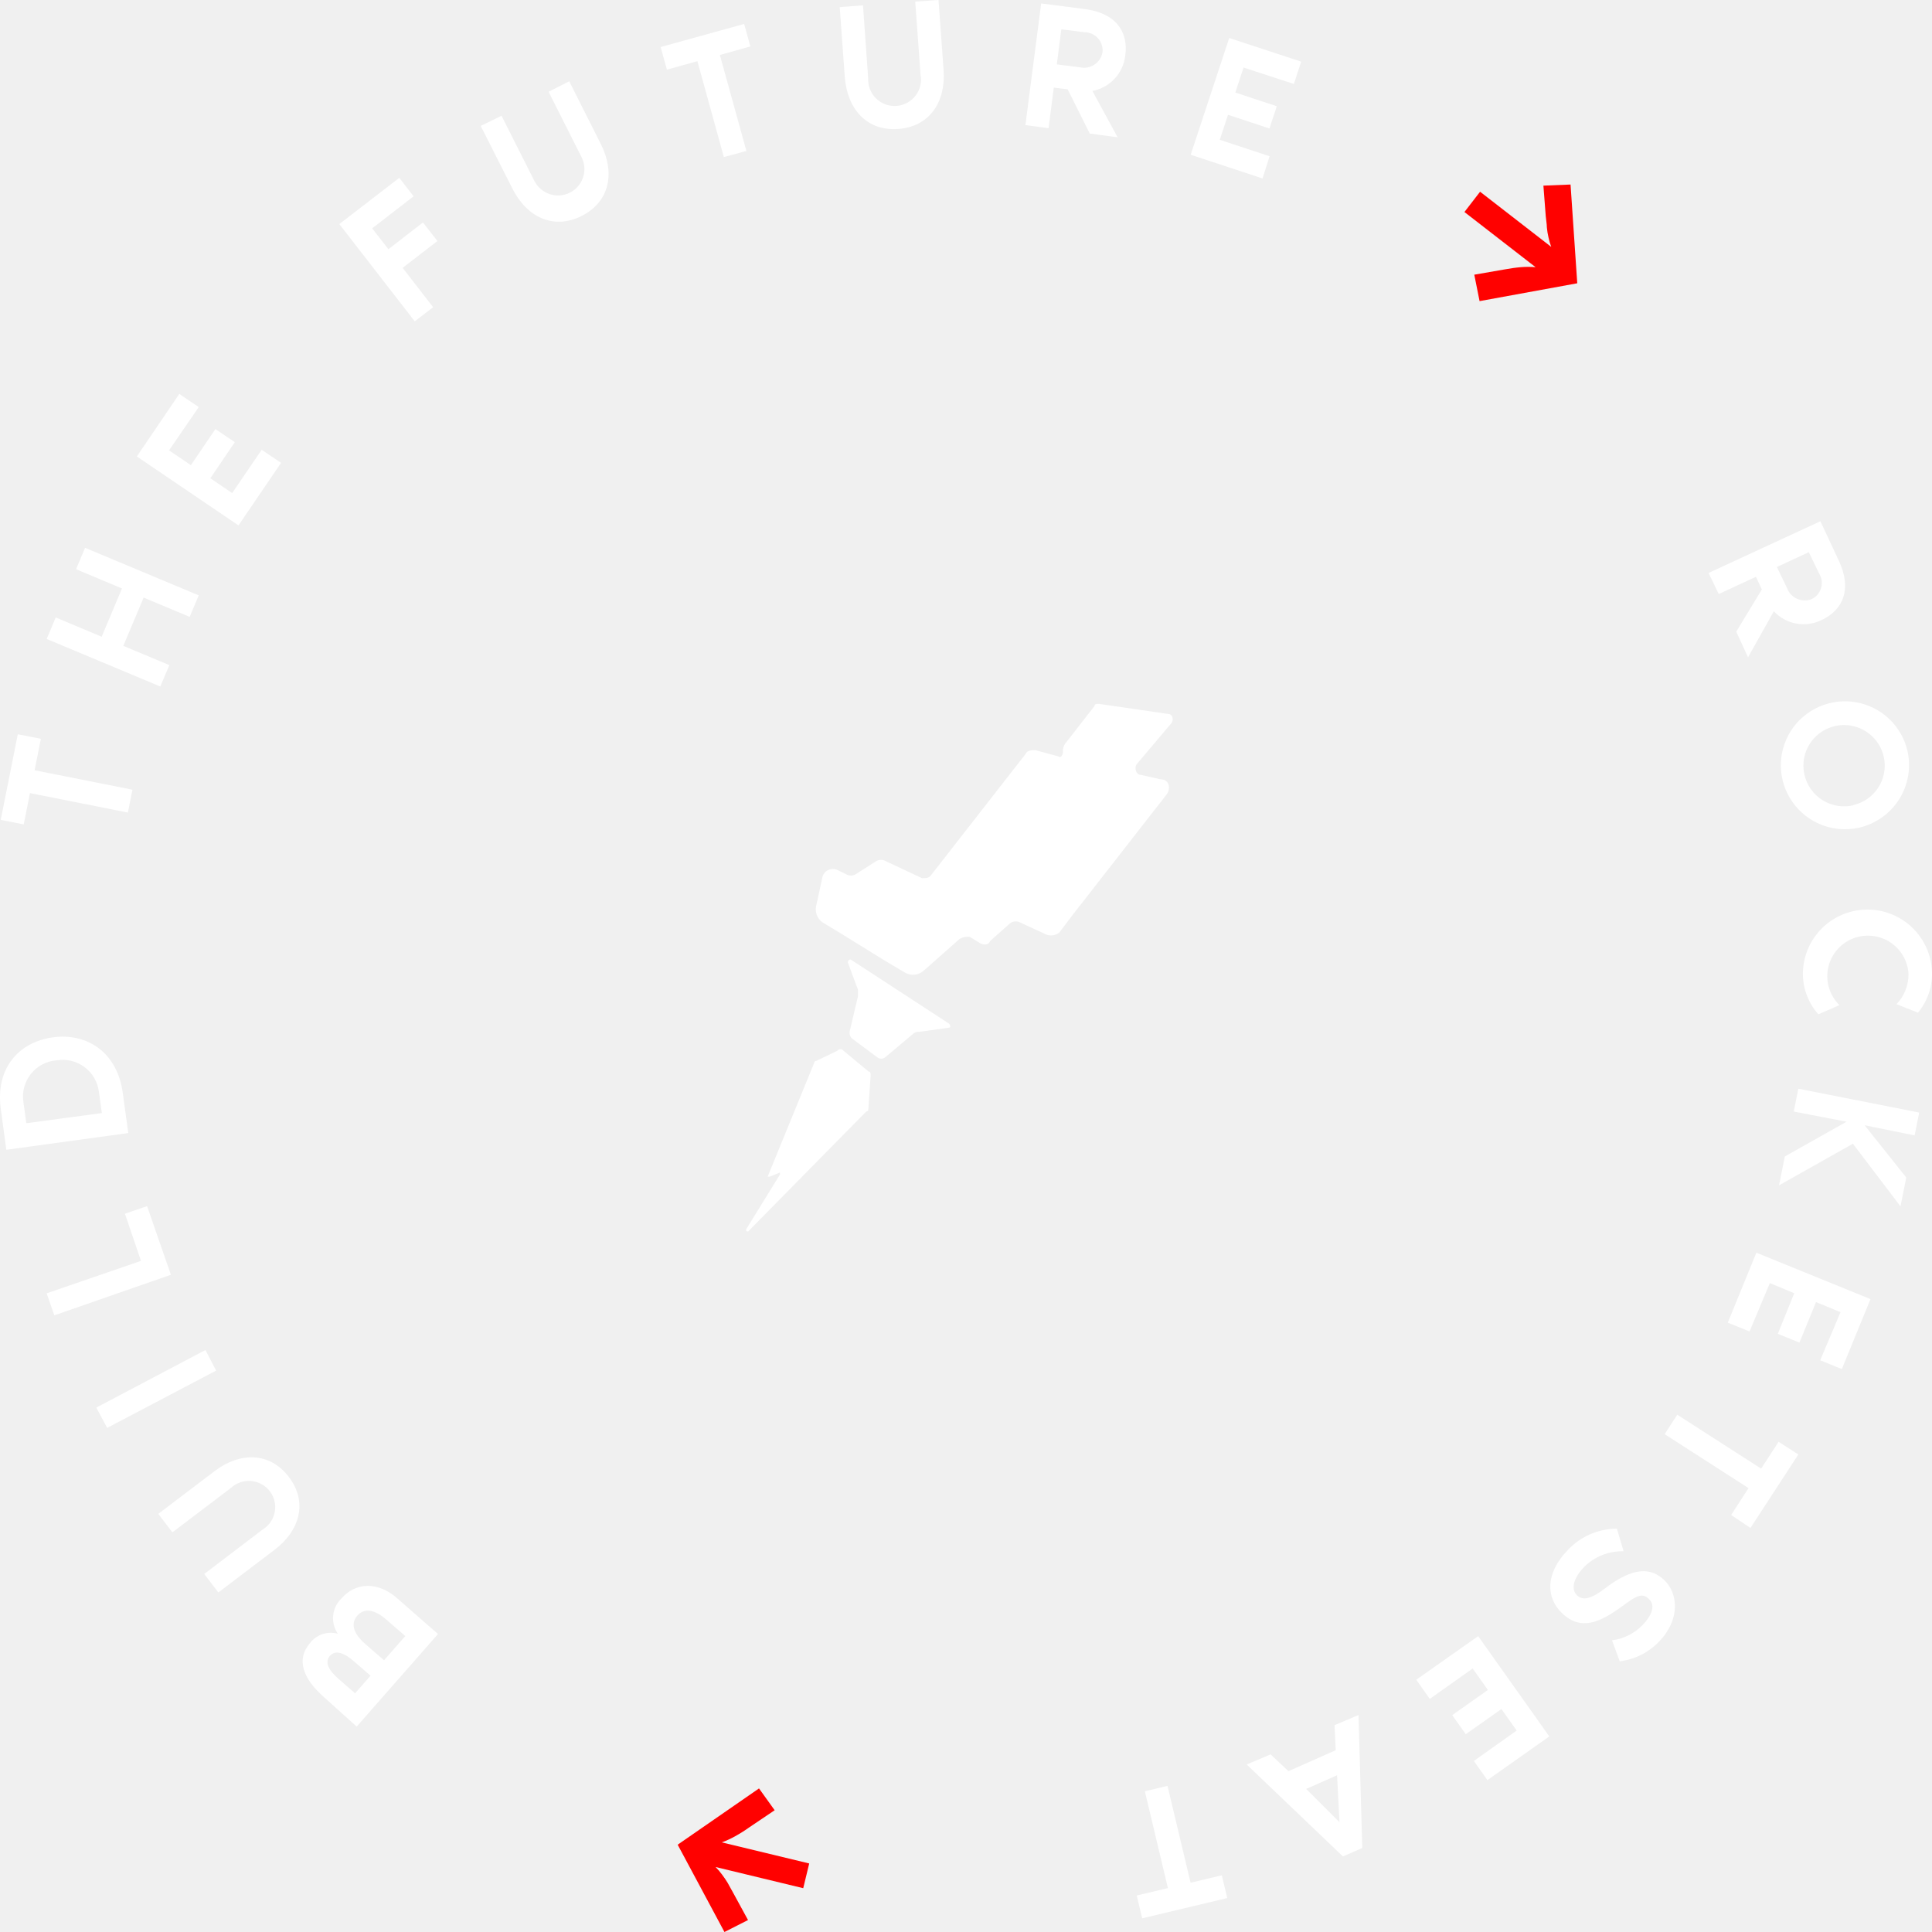
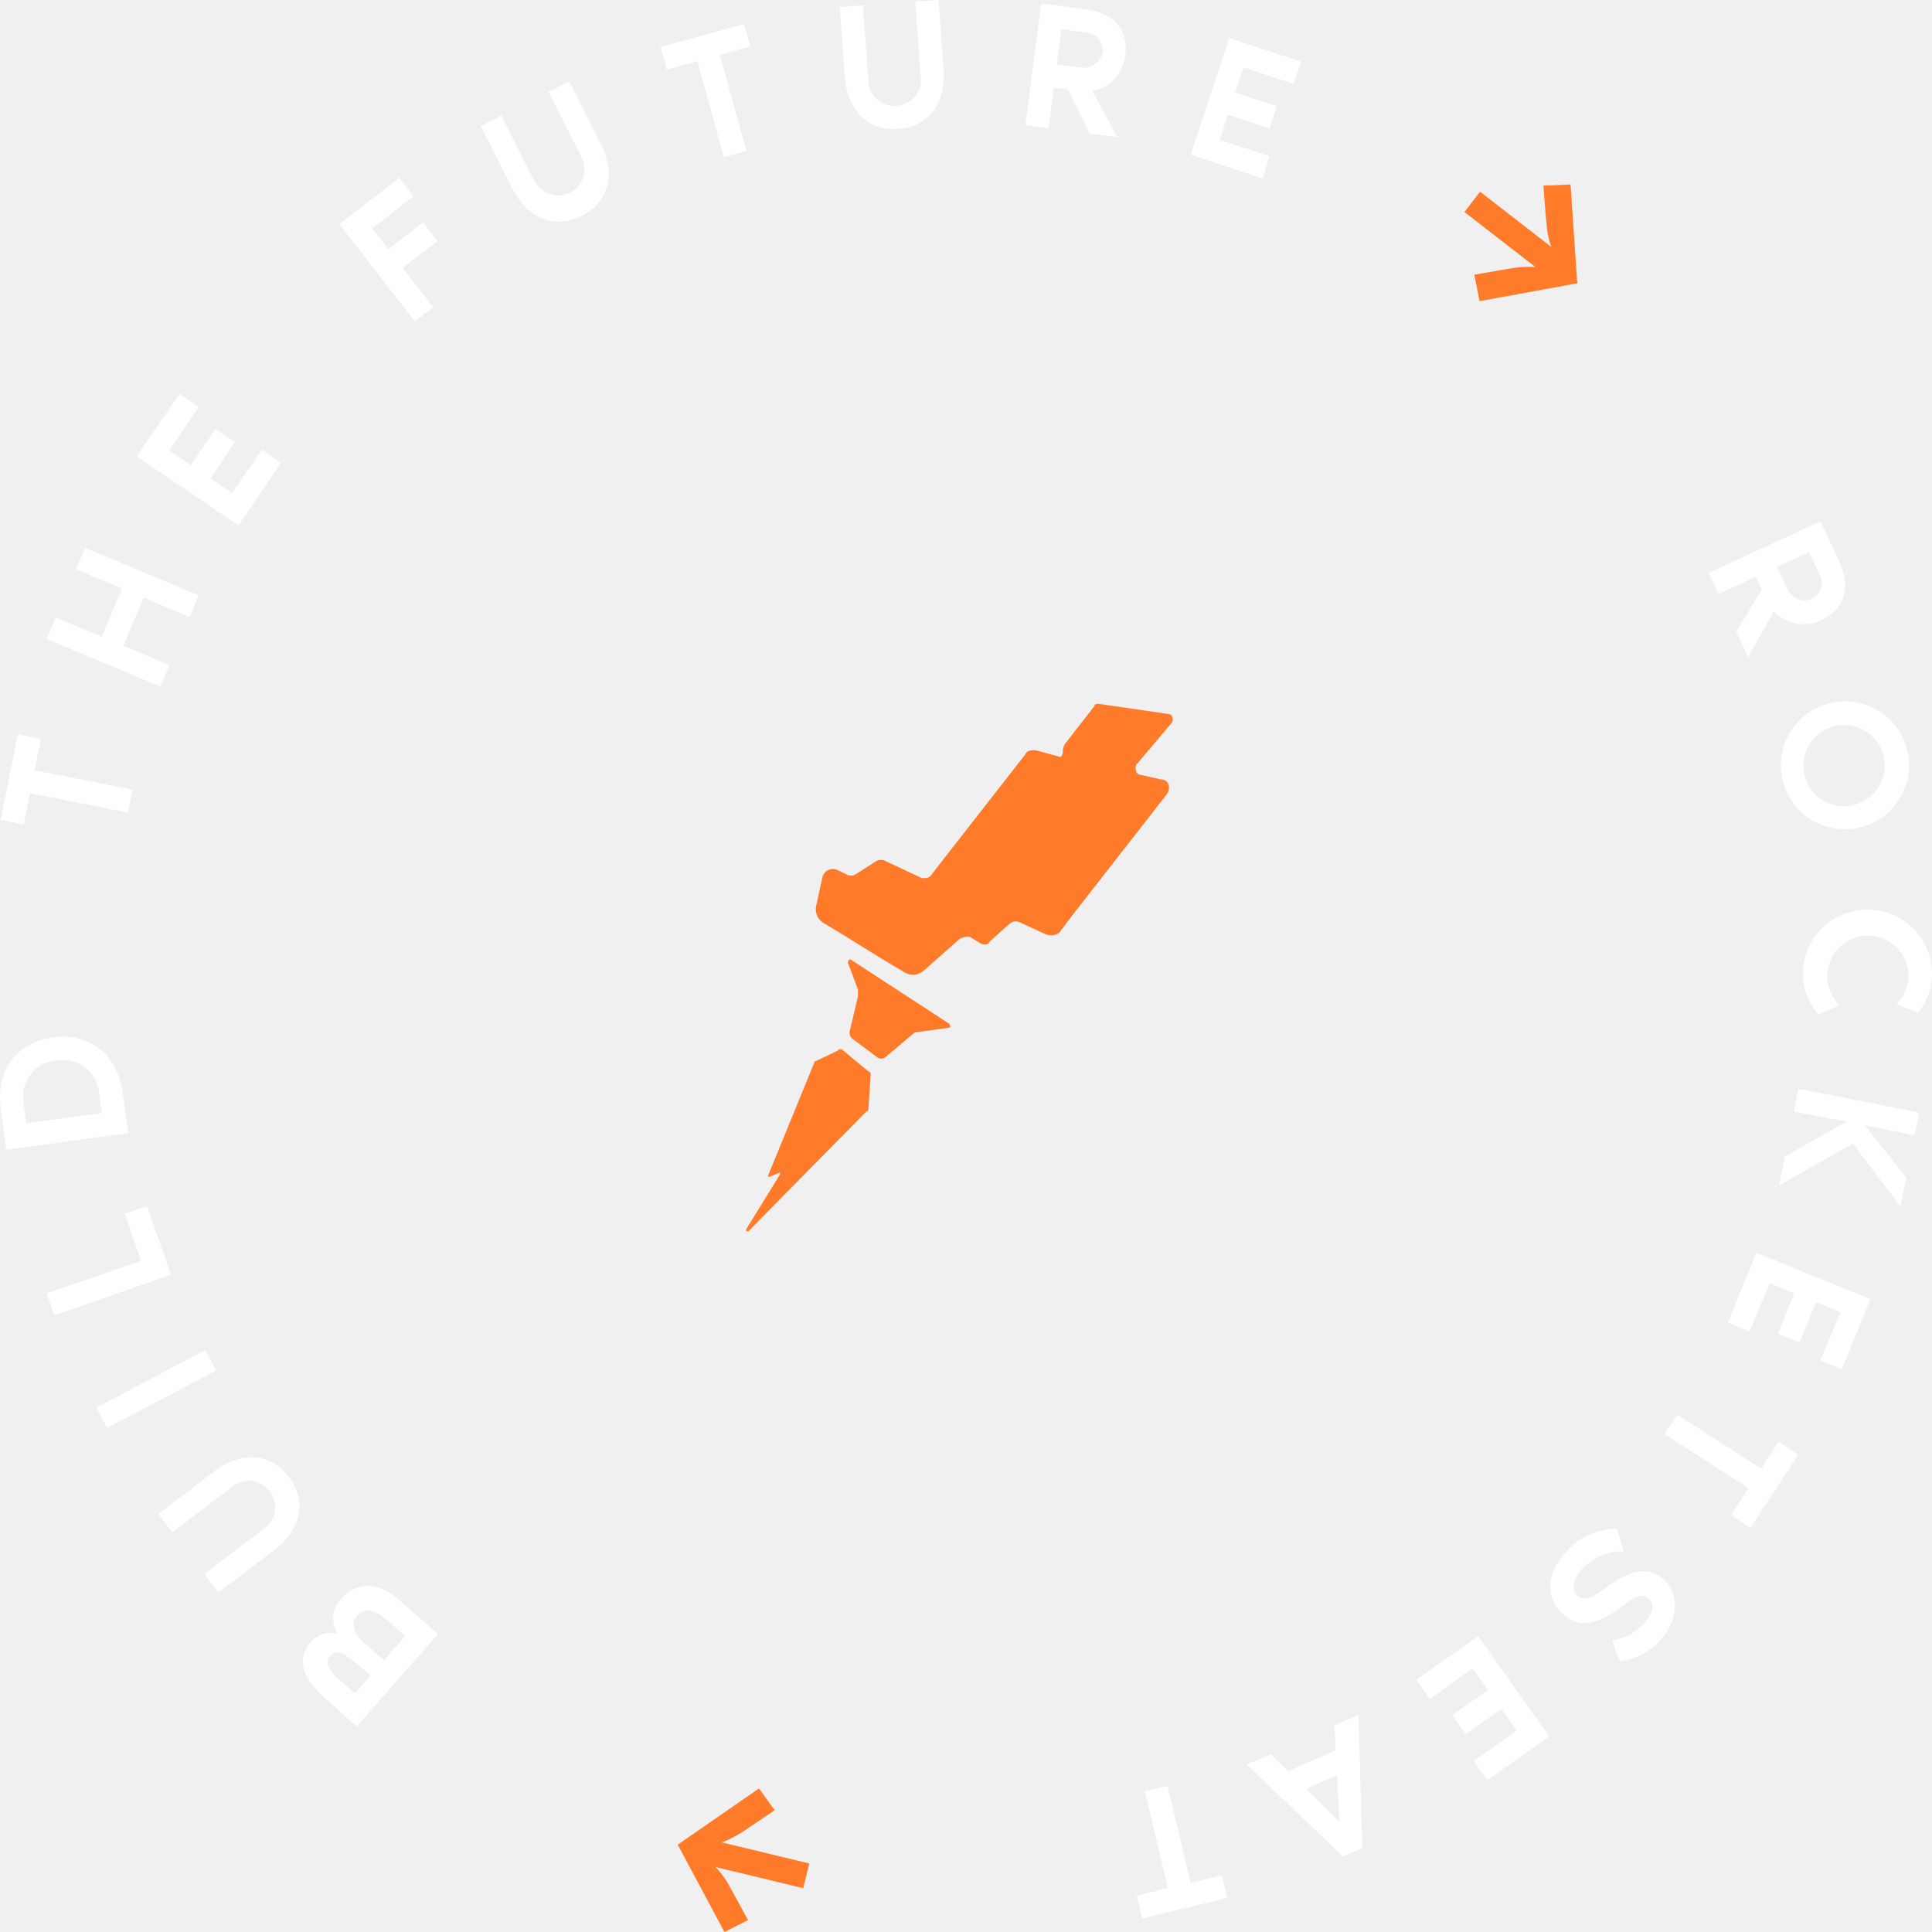
<svg xmlns="http://www.w3.org/2000/svg" width="80" height="80" viewBox="0 0 80 80" fill="none">
-   <path d="M48.382 29.565L45.499 29.145C45.411 29.145 45.322 29.145 45.322 29.233L44.102 30.799C44.032 30.901 44.001 31.025 44.014 31.148C44.014 31.236 43.925 31.412 43.841 31.324L42.877 31.064C42.705 31.064 42.528 31.064 42.456 31.236L38.525 36.274C38.437 36.362 38.348 36.362 38.176 36.362L36.69 35.665C36.627 35.626 36.554 35.605 36.48 35.605C36.405 35.605 36.332 35.626 36.269 35.665L35.444 36.194C35.382 36.235 35.308 36.256 35.234 36.256C35.159 36.256 35.086 36.235 35.023 36.194L34.674 36.022C34.617 35.996 34.555 35.983 34.493 35.982C34.431 35.982 34.369 35.994 34.311 36.019C34.254 36.043 34.202 36.079 34.16 36.124C34.117 36.17 34.084 36.224 34.064 36.282L33.798 37.5C33.767 37.629 33.776 37.765 33.823 37.889C33.87 38.014 33.954 38.121 34.064 38.197L34.762 38.617L36.593 39.75L37.469 40.271C37.592 40.343 37.734 40.374 37.876 40.358C38.018 40.343 38.151 40.283 38.256 40.187L39.737 38.877C39.865 38.805 40.012 38.775 40.158 38.793L40.579 39.053C40.752 39.142 40.928 39.142 41 38.965L41.783 38.268C41.837 38.214 41.905 38.177 41.98 38.161C42.055 38.146 42.133 38.152 42.204 38.18L43.34 38.705C43.428 38.734 43.521 38.74 43.612 38.725C43.703 38.71 43.789 38.673 43.862 38.617L44.388 37.92L48.319 32.882C48.492 32.617 48.403 32.269 48.054 32.269L47.229 32.084C47.052 32.084 46.968 31.824 47.052 31.664L48.45 30.01C48.643 29.834 48.555 29.565 48.382 29.565Z" fill="white" />
-   <path d="M35.28 39.767C35.192 39.679 35.107 39.767 35.107 39.855L35.528 40.985V41.249L35.179 42.727C35.173 42.775 35.178 42.823 35.193 42.869C35.208 42.915 35.234 42.957 35.267 42.992L36.315 43.772C36.364 43.815 36.426 43.838 36.49 43.838C36.554 43.838 36.616 43.815 36.665 43.772L37.801 42.815C37.835 42.782 37.876 42.756 37.922 42.741C37.967 42.726 38.015 42.721 38.062 42.727L39.287 42.555C39.371 42.555 39.371 42.467 39.287 42.379L35.28 39.767Z" fill="white" />
-   <path d="M34.931 43.512C34.916 43.491 34.896 43.474 34.873 43.462C34.851 43.451 34.826 43.445 34.8 43.445C34.775 43.445 34.749 43.451 34.727 43.462C34.704 43.474 34.684 43.491 34.67 43.512L33.794 43.932C33.783 43.932 33.771 43.934 33.761 43.938C33.751 43.943 33.741 43.95 33.733 43.958C33.725 43.966 33.719 43.976 33.715 43.986C33.711 43.997 33.709 44.008 33.71 44.02L31.787 48.722H31.875L32.296 48.55V48.634L30.898 50.901C30.898 50.989 30.898 50.989 30.983 50.989L35.873 46.023C35.962 46.023 35.962 45.934 35.962 45.846L36.05 44.541C36.05 44.452 36.05 44.368 35.962 44.368L34.931 43.512Z" fill="white" />
-   <path d="M29.998 80L28.061 76.385L31.429 74.055L32.077 74.958L31.012 75.676C30.83 75.806 30.64 75.925 30.444 76.033C30.266 76.133 30.08 76.219 29.888 76.289L33.508 77.162L33.26 78.186L29.631 77.309C29.727 77.406 29.815 77.51 29.897 77.62C29.977 77.725 30.052 77.838 30.128 77.96L30.36 78.379L30.974 79.505L29.998 80Z" fill="#FF0100" />
+   <path d="M48.382 29.565L45.499 29.145C45.411 29.145 45.322 29.145 45.322 29.233L44.102 30.799C44.032 30.901 44.001 31.025 44.013 31.148C44.013 31.236 43.925 31.412 43.841 31.324L42.877 31.064C42.705 31.064 42.528 31.064 42.456 31.236L38.525 36.274C38.437 36.362 38.348 36.362 38.176 36.362L36.69 35.665C36.627 35.626 36.554 35.605 36.48 35.605C36.405 35.605 36.332 35.626 36.269 35.665L35.444 36.194C35.381 36.235 35.308 36.256 35.234 36.256C35.159 36.256 35.086 36.235 35.023 36.194L34.674 36.022C34.617 35.996 34.555 35.983 34.493 35.982C34.431 35.982 34.369 35.994 34.311 36.019C34.254 36.043 34.202 36.079 34.16 36.124C34.117 36.17 34.084 36.224 34.064 36.282L33.798 37.5C33.767 37.629 33.775 37.765 33.823 37.889C33.87 38.014 33.954 38.121 34.064 38.197L34.762 38.617L36.593 39.75L37.469 40.271C37.592 40.343 37.734 40.374 37.876 40.358C38.018 40.343 38.151 40.283 38.256 40.187L39.737 38.877C39.865 38.805 40.012 38.775 40.158 38.793L40.579 39.053C40.752 39.142 40.928 39.142 41 38.965L41.783 38.268C41.837 38.214 41.905 38.177 41.98 38.161C42.055 38.146 42.133 38.152 42.204 38.18L43.34 38.705C43.428 38.734 43.521 38.74 43.612 38.725C43.703 38.71 43.789 38.673 43.862 38.617L44.388 37.92L48.319 32.882C48.492 32.617 48.403 32.269 48.054 32.269L47.229 32.084C47.052 32.084 46.968 31.824 47.052 31.664L48.45 30.01C48.643 29.834 48.555 29.565 48.382 29.565Z" fill="#FF7A29" />
+   <path d="M35.28 39.767C35.192 39.679 35.108 39.767 35.108 39.855L35.528 40.985V41.249L35.179 42.727C35.173 42.775 35.178 42.823 35.193 42.869C35.209 42.915 35.234 42.957 35.267 42.992L36.315 43.772C36.364 43.815 36.426 43.838 36.49 43.838C36.554 43.838 36.616 43.815 36.665 43.772L37.801 42.815C37.835 42.782 37.876 42.756 37.922 42.741C37.967 42.726 38.015 42.721 38.062 42.727L39.287 42.555C39.371 42.555 39.371 42.467 39.287 42.379L35.28 39.767Z" fill="#FF7A29" />
+   <path d="M34.931 43.512C34.916 43.491 34.896 43.474 34.873 43.462C34.851 43.451 34.826 43.445 34.8 43.445C34.775 43.445 34.749 43.451 34.727 43.462C34.704 43.474 34.684 43.491 34.67 43.512L33.794 43.932C33.783 43.932 33.771 43.934 33.761 43.938C33.75 43.943 33.741 43.95 33.733 43.958C33.725 43.966 33.719 43.976 33.715 43.986C33.711 43.997 33.709 44.008 33.71 44.02L31.787 48.722H31.875L32.296 48.55V48.634L30.898 50.901C30.898 50.989 30.898 50.989 30.983 50.989L35.873 46.023C35.962 46.023 35.962 45.934 35.962 45.846L36.05 44.541C36.05 44.452 36.05 44.368 35.962 44.368L34.931 43.512Z" fill="#FF7A29" />
+   <path d="M29.998 80L28.062 76.385L31.429 74.055L32.077 74.958L31.012 75.676C30.83 75.806 30.64 75.925 30.444 76.033C30.266 76.133 30.08 76.219 29.888 76.289L33.508 77.162L33.26 78.186L29.631 77.309C29.727 77.406 29.815 77.51 29.897 77.62C29.977 77.725 30.052 77.838 30.128 77.96L30.36 78.379L30.974 79.505L29.998 80Z" fill="#FF7A29" />
  <path d="M14.139 66.188C14.715 65.528 15.633 65.461 16.453 66.188L18.137 67.661L14.77 71.494L13.431 70.289C12.556 69.525 12.236 68.723 12.851 68.018C12.983 67.852 13.161 67.729 13.363 67.663C13.565 67.598 13.782 67.592 13.987 67.648C13.836 67.426 13.768 67.158 13.796 66.89C13.824 66.623 13.945 66.374 14.139 66.188ZM15.342 69.387L14.66 68.795C14.239 68.421 13.878 68.316 13.659 68.568C13.44 68.82 13.591 69.151 14.025 69.525L14.703 70.117L15.342 69.387ZM14.795 66.901C14.496 67.245 14.656 67.665 15.128 68.077L15.902 68.749L16.782 67.745L16.007 67.073C15.536 66.662 15.098 66.553 14.795 66.901Z" fill="white" />
  <path d="M6.554 62.686L8.877 60.923C9.946 60.108 11.171 60.125 11.958 61.154C12.745 62.182 12.434 63.366 11.365 64.177L9.041 65.94L8.456 65.176L10.872 63.337C11.003 63.258 11.115 63.152 11.202 63.027C11.289 62.901 11.348 62.76 11.377 62.61C11.405 62.46 11.402 62.306 11.367 62.158C11.332 62.01 11.266 61.871 11.173 61.749C11.081 61.628 10.964 61.528 10.83 61.455C10.696 61.381 10.548 61.337 10.396 61.324C10.244 61.312 10.091 61.331 9.947 61.381C9.802 61.431 9.67 61.511 9.559 61.615L7.139 63.45L6.554 62.686Z" fill="white" />
  <path d="M8.949 56.754L4.437 59.126L3.987 58.286L8.507 55.901L8.949 56.754Z" fill="white" />
  <path d="M5.173 50.259L6.091 49.944L7.076 52.786L2.248 54.465L1.933 53.554L5.838 52.211L5.173 50.259Z" fill="white" />
  <path d="M2.194 42.954C3.591 42.761 4.849 43.562 5.081 45.238L5.312 46.917L0.262 47.61L0.034 45.93C-0.201 44.209 0.8 43.143 2.194 42.954ZM2.324 43.907C2.119 43.925 1.921 43.985 1.74 44.083C1.559 44.181 1.401 44.314 1.274 44.475C1.147 44.637 1.054 44.822 1.002 45.02C0.949 45.218 0.938 45.425 0.969 45.628L1.087 46.51L4.218 46.09L4.096 45.212C4.071 45.009 4.005 44.813 3.902 44.636C3.798 44.459 3.66 44.304 3.495 44.182C3.33 44.06 3.142 43.973 2.942 43.925C2.742 43.878 2.535 43.872 2.333 43.907H2.324Z" fill="white" />
  <path d="M0.737 30.405L1.693 30.593L1.432 31.895L5.485 32.701L5.296 33.646L1.242 32.84L0.981 34.137L0.03 33.948L0.737 30.405Z" fill="white" />
-   <path d="M3.523 22.684L8.229 24.653L7.854 25.543L5.948 24.745L5.106 26.744L7.013 27.541L6.638 28.427L1.933 26.458L2.307 25.568L4.21 26.366L5.051 24.367L3.149 23.57L3.523 22.684Z" fill="white" />
+   <path d="M3.524 22.684L8.229 24.653L7.855 25.543L5.948 24.745L5.106 26.744L7.013 27.541L6.638 28.427L1.933 26.458L2.307 25.568L4.21 26.366L5.051 24.367L3.149 23.57L3.524 22.684Z" fill="white" />
  <path d="M7 18.649L7.905 19.262L8.919 17.767L9.723 18.309L8.709 19.804L9.614 20.417L10.835 18.624L11.638 19.166L9.875 21.756L5.666 18.901L7.425 16.311L8.229 16.857L7 18.649Z" fill="white" />
  <path d="M17.173 13.305L14.05 9.278L16.534 7.364L17.127 8.128L15.41 9.455L16.083 10.32L17.514 9.211L18.112 9.98L16.672 11.092L17.935 12.721L17.173 13.305Z" fill="white" />
-   <path d="M23.571 3.367L24.88 5.966C25.482 7.162 25.242 8.359 24.084 8.942C22.927 9.526 21.816 9.001 21.214 7.801L19.905 5.214L20.768 4.794L22.131 7.498C22.197 7.626 22.286 7.739 22.395 7.832C22.505 7.925 22.631 7.996 22.768 8.04C22.904 8.085 23.049 8.102 23.192 8.09C23.335 8.079 23.474 8.04 23.602 7.975C23.73 7.91 23.844 7.82 23.937 7.711C24.031 7.602 24.102 7.476 24.146 7.34C24.19 7.204 24.207 7.06 24.196 6.917C24.185 6.774 24.145 6.635 24.08 6.507L22.716 3.799L23.571 3.367Z" fill="white" />
+   <path d="M23.571 3.367L24.88 5.966C25.482 7.162 25.242 8.359 24.084 8.942C22.927 9.526 21.816 9.001 21.214 7.801L19.905 5.214L20.768 4.794L22.131 7.498C22.197 7.626 22.286 7.739 22.395 7.832C22.505 7.925 22.631 7.996 22.768 8.04C22.904 8.085 23.048 8.102 23.192 8.09C23.335 8.079 23.474 8.04 23.602 7.975C23.73 7.91 23.844 7.82 23.937 7.711C24.031 7.602 24.101 7.476 24.146 7.34C24.19 7.204 24.207 7.06 24.196 6.917C24.185 6.774 24.145 6.635 24.08 6.507L22.716 3.799L23.571 3.367Z" fill="white" />
  <path d="M30.814 0.991L31.071 1.923L29.808 2.276L30.907 6.251L29.973 6.503L28.878 2.532L27.616 2.884L27.355 1.948L30.814 0.991Z" fill="white" />
-   <path d="M38.862 0L39.072 2.901C39.169 4.236 38.483 5.248 37.191 5.34C35.899 5.433 35.087 4.53 34.981 3.191L34.771 0.294L35.735 0.223L35.949 3.245C35.942 3.399 35.968 3.553 36.024 3.697C36.081 3.84 36.167 3.97 36.278 4.078C36.389 4.186 36.521 4.269 36.666 4.322C36.812 4.375 36.967 4.397 37.121 4.386C37.275 4.375 37.425 4.331 37.562 4.258C37.698 4.185 37.817 4.084 37.911 3.961C38.005 3.839 38.072 3.698 38.108 3.548C38.143 3.397 38.146 3.241 38.117 3.09L37.898 0.067L38.862 0Z" fill="white" />
+   <path d="M38.862 0L39.072 2.901C39.169 4.236 38.483 5.248 37.191 5.34C35.899 5.433 35.087 4.53 34.981 3.191L34.771 0.294L35.735 0.223L35.949 3.245C35.942 3.399 35.968 3.553 36.024 3.697C36.081 3.84 36.167 3.97 36.278 4.078C36.389 4.186 36.521 4.269 36.666 4.322C36.812 4.375 36.967 4.397 37.121 4.386C37.275 4.375 37.425 4.331 37.561 4.258C37.698 4.185 37.817 4.084 37.911 3.961C38.005 3.839 38.072 3.698 38.108 3.548C38.143 3.397 38.146 3.241 38.117 3.09L37.898 0.067L38.862 0Z" fill="white" />
  <path d="M45.125 5.53L44.211 3.699L43.635 3.628L43.42 5.307L42.46 5.181L43.113 0.143L44.91 0.374C46.219 0.542 46.733 1.327 46.594 2.305C46.553 2.662 46.399 2.996 46.155 3.259C45.91 3.522 45.587 3.7 45.234 3.766L46.278 5.685L45.125 5.53ZM43.761 2.666L44.721 2.788C44.822 2.81 44.927 2.812 45.029 2.793C45.131 2.774 45.229 2.734 45.315 2.677C45.402 2.62 45.476 2.546 45.534 2.46C45.592 2.374 45.631 2.277 45.651 2.175C45.664 2.07 45.654 1.963 45.623 1.862C45.592 1.76 45.539 1.667 45.468 1.588C45.398 1.508 45.311 1.445 45.214 1.401C45.117 1.358 45.012 1.335 44.906 1.335L43.946 1.214L43.761 2.666Z" fill="white" />
  <path d="M51.493 2.796L51.152 3.833L52.869 4.4L52.566 5.319L50.849 4.753L50.508 5.79L52.57 6.47L52.28 7.389L49.304 6.407L50.899 1.574L53.879 2.553L53.576 3.476L51.493 2.796Z" fill="white" />
-   <path d="M65.033 7.641L65.311 11.73L61.266 12.469L61.047 11.374L62.31 11.155C62.541 11.113 62.764 11.08 62.975 11.063C63.178 11.046 63.382 11.046 63.585 11.063L60.639 8.779L61.287 7.939L64.233 10.223C64.186 10.096 64.148 9.966 64.12 9.833C64.087 9.695 64.065 9.554 64.052 9.413C64.052 9.274 64.019 9.115 64.006 8.947L63.909 7.687L65.033 7.641Z" fill="#FF0100" />
+   <path d="M65.033 7.641L65.311 11.73L61.266 12.469L61.047 11.374L62.31 11.155C62.541 11.113 62.764 11.08 62.975 11.063C63.178 11.046 63.382 11.046 63.585 11.063L60.639 8.779L61.287 7.939L64.233 10.223C64.186 10.096 64.148 9.966 64.12 9.833C64.087 9.695 64.065 9.554 64.052 9.413C64.052 9.274 64.019 9.115 64.006 8.947L63.909 7.687L65.033 7.641Z" fill="#FF7A29" />
  <path d="M71.894 26.156L72.954 24.409L72.71 23.884L71.169 24.598L70.749 23.725L75.379 21.584L76.144 23.221C76.7 24.413 76.309 25.266 75.416 25.681C75.092 25.837 74.726 25.886 74.373 25.819C74.019 25.753 73.696 25.575 73.451 25.312L72.382 27.218L71.894 26.156ZM73.577 23.477L73.998 24.351C74.033 24.448 74.088 24.538 74.159 24.614C74.23 24.69 74.315 24.751 74.41 24.794C74.505 24.837 74.608 24.86 74.712 24.862C74.816 24.865 74.92 24.846 75.016 24.808C75.111 24.762 75.195 24.697 75.263 24.617C75.331 24.536 75.381 24.442 75.409 24.341C75.438 24.24 75.445 24.134 75.43 24.03C75.414 23.926 75.376 23.826 75.32 23.738L74.899 22.864L73.577 23.477Z" fill="white" />
-   <path d="M76.965 34.276C76.453 34.388 75.919 34.346 75.431 34.156C74.942 33.966 74.521 33.636 74.221 33.207C73.92 32.779 73.753 32.271 73.741 31.748C73.729 31.226 73.873 30.711 74.153 30.269C74.434 29.828 74.84 29.479 75.319 29.267C75.798 29.055 76.329 28.989 76.846 29.077C77.363 29.166 77.842 29.405 78.222 29.764C78.603 30.124 78.868 30.588 78.985 31.098C79.14 31.786 79.014 32.508 78.635 33.104C78.256 33.7 77.655 34.121 76.965 34.276ZM76.75 33.335C77.073 33.258 77.367 33.087 77.593 32.845C77.819 32.602 77.968 32.298 78.021 31.971C78.074 31.643 78.029 31.308 77.891 31.006C77.753 30.705 77.529 30.45 77.247 30.276C76.965 30.101 76.637 30.013 76.305 30.023C75.973 30.034 75.651 30.142 75.381 30.335C75.111 30.527 74.903 30.796 74.785 31.105C74.667 31.415 74.644 31.753 74.718 32.076C74.766 32.293 74.858 32.498 74.986 32.68C75.115 32.862 75.279 33.016 75.468 33.134C75.657 33.252 75.868 33.331 76.088 33.367C76.308 33.403 76.533 33.395 76.75 33.344V33.335Z" fill="white" />
-   <path d="M76.17 41.619L75.294 42.001C74.894 41.55 74.668 40.973 74.654 40.372C74.649 40.022 74.713 39.674 74.842 39.348C74.971 39.023 75.163 38.726 75.407 38.474C75.652 38.223 75.943 38.022 76.265 37.883C76.588 37.744 76.934 37.669 77.285 37.664C77.636 37.658 77.985 37.722 78.311 37.851C78.637 37.979 78.935 38.171 79.187 38.415C79.439 38.658 79.641 38.949 79.78 39.271C79.92 39.592 79.994 39.938 80 40.288C80.009 40.888 79.803 41.471 79.419 41.933L78.531 41.581C78.856 41.243 79.035 40.79 79.027 40.321C79.011 40.049 78.928 39.785 78.787 39.552C78.645 39.319 78.448 39.123 78.214 38.983C77.98 38.843 77.715 38.761 77.442 38.746C77.169 38.73 76.896 38.781 76.648 38.895C76.399 39.008 76.182 39.18 76.015 39.396C75.847 39.611 75.736 39.864 75.689 40.133C75.641 40.402 75.661 40.678 75.745 40.937C75.828 41.197 75.974 41.432 76.17 41.623V41.619Z" fill="white" />
+   <path d="M76.965 34.276C76.453 34.388 75.919 34.346 75.431 34.156C74.942 33.966 74.521 33.636 74.221 33.207C73.92 32.779 73.753 32.271 73.741 31.748C73.729 31.226 73.873 30.711 74.153 30.269C74.434 29.828 74.84 29.479 75.319 29.267C75.798 29.055 76.329 28.989 76.846 29.077C77.363 29.166 77.842 29.405 78.222 29.764C78.603 30.124 78.868 30.588 78.985 31.098C79.14 31.786 79.014 32.508 78.635 33.104C78.256 33.7 77.655 34.121 76.965 34.276V34.276ZM76.75 33.335C77.073 33.258 77.367 33.087 77.593 32.845C77.819 32.602 77.968 32.298 78.021 31.971C78.074 31.643 78.029 31.308 77.891 31.006C77.753 30.705 77.529 30.45 77.247 30.276C76.965 30.101 76.637 30.013 76.305 30.023C75.973 30.034 75.651 30.142 75.381 30.335C75.111 30.527 74.903 30.796 74.785 31.105C74.667 31.415 74.644 31.753 74.718 32.076C74.766 32.293 74.858 32.498 74.986 32.68C75.115 32.862 75.279 33.016 75.468 33.134C75.657 33.252 75.868 33.331 76.088 33.367C76.308 33.403 76.533 33.395 76.75 33.344V33.335Z" fill="white" />
+   <path d="M76.17 41.619L75.294 42.001C74.894 41.55 74.668 40.973 74.654 40.372C74.649 40.022 74.713 39.674 74.842 39.348C74.971 39.023 75.163 38.726 75.407 38.474C75.652 38.223 75.943 38.022 76.265 37.883C76.588 37.744 76.934 37.669 77.285 37.664C77.636 37.658 77.985 37.722 78.311 37.851C78.637 37.979 78.935 38.171 79.187 38.415C79.439 38.658 79.641 38.949 79.78 39.271C79.92 39.592 79.994 39.938 80 40.288C80.009 40.888 79.803 41.471 79.419 41.933L78.531 41.581C78.857 41.243 79.035 40.79 79.028 40.321C79.011 40.049 78.928 39.785 78.787 39.552C78.645 39.319 78.448 39.123 78.214 38.983C77.98 38.843 77.715 38.761 77.442 38.746C77.169 38.73 76.897 38.781 76.648 38.895C76.399 39.008 76.182 39.18 76.015 39.396C75.848 39.611 75.736 39.864 75.689 40.133C75.641 40.402 75.661 40.678 75.745 40.937C75.828 41.197 75.974 41.432 76.17 41.623V41.619Z" fill="white" />
  <path d="M73.665 49.083L73.905 47.887L76.464 46.447L74.276 46.027L74.465 45.082L79.469 46.069L79.28 47.014L77.209 46.594L78.935 48.76L78.695 49.952L76.725 47.358L73.665 49.083Z" fill="white" />
  <path d="M76.212 54.335L75.197 53.916L74.511 55.595L73.615 55.23L74.296 53.55L73.286 53.13L72.445 55.133L71.544 54.768L72.727 51.871L77.453 53.794L76.266 56.691L75.37 56.325L76.212 54.335Z" fill="white" />
  <path d="M72.483 63.27L71.683 62.732L72.403 61.62L68.93 59.386L69.452 58.58L72.925 60.813L73.648 59.701L74.465 60.226L72.483 63.27Z" fill="white" />
-   <path d="M64.679 66.796C64.018 66.166 63.976 65.163 64.906 64.198C65.167 63.915 65.483 63.689 65.835 63.534C66.187 63.38 66.567 63.3 66.952 63.299L67.23 64.235C66.928 64.227 66.627 64.279 66.347 64.391C66.066 64.502 65.811 64.669 65.597 64.882C65.134 65.365 65.045 65.814 65.302 66.061C65.559 66.309 65.942 66.171 66.472 65.763C67.63 64.878 68.362 64.899 68.918 65.432C69.473 65.965 69.595 67.027 68.72 67.951C68.286 68.416 67.702 68.714 67.07 68.79L66.75 67.921C67.231 67.861 67.676 67.639 68.013 67.292C68.37 66.922 68.577 66.498 68.282 66.213C67.987 65.927 67.735 66.095 67.137 66.536C66.258 67.17 65.466 67.552 64.679 66.796Z" fill="white" />
-   <path d="M62.802 71.658L62.171 70.768L60.694 71.809L60.134 71.02L61.611 69.978L60.98 69.088L59.204 70.348L58.644 69.554L61.207 67.749L64.153 71.901L61.59 73.711L61.03 72.917L62.802 71.658Z" fill="white" />
-   <path d="M53.353 73.341L55.31 72.472L55.26 71.435L56.253 71.016L56.409 76.52L55.609 76.872L51.623 73.064L52.612 72.644L53.353 73.341ZM54.085 74.076L55.466 75.453L55.365 73.509L54.085 74.076Z" fill="white" />
+   <path d="M64.679 66.796C64.018 66.166 63.976 65.163 64.906 64.198C65.167 63.915 65.483 63.689 65.835 63.534C66.187 63.38 66.567 63.3 66.952 63.299L67.23 64.235C66.928 64.227 66.627 64.279 66.347 64.391C66.066 64.502 65.811 64.669 65.597 64.882C65.134 65.365 65.045 65.814 65.302 66.061C65.559 66.309 65.942 66.171 66.472 65.763C67.63 64.878 68.362 64.899 68.918 65.432C69.473 65.965 69.595 67.027 68.72 67.951C68.286 68.416 67.702 68.714 67.07 68.79L66.75 67.921C67.231 67.861 67.676 67.639 68.013 67.292C68.37 66.922 68.577 66.498 68.282 66.213C67.987 65.927 67.735 66.095 67.137 66.536C66.257 67.17 65.466 67.552 64.679 66.796Z" fill="white" />
+   <path d="M62.802 71.658L62.171 70.768L60.694 71.809L60.134 71.02L61.611 69.978L60.98 69.088L59.203 70.348L58.644 69.554L61.207 67.749L64.153 71.901L61.59 73.711L61.03 72.917L62.802 71.658Z" fill="white" />
+   <path d="M53.353 73.341L55.31 72.472L55.26 71.435L56.253 71.016L56.409 76.52L55.609 76.872L51.623 73.064L52.612 72.644L53.353 73.341ZM54.086 74.076L55.466 75.453L55.365 73.509L54.086 74.076Z" fill="white" />
  <path d="M47.296 79.433L47.069 78.489L48.361 78.182L47.406 74.173L48.344 73.95L49.3 77.96L50.592 77.653L50.819 78.594L47.296 79.433Z" fill="white" />
</svg>
